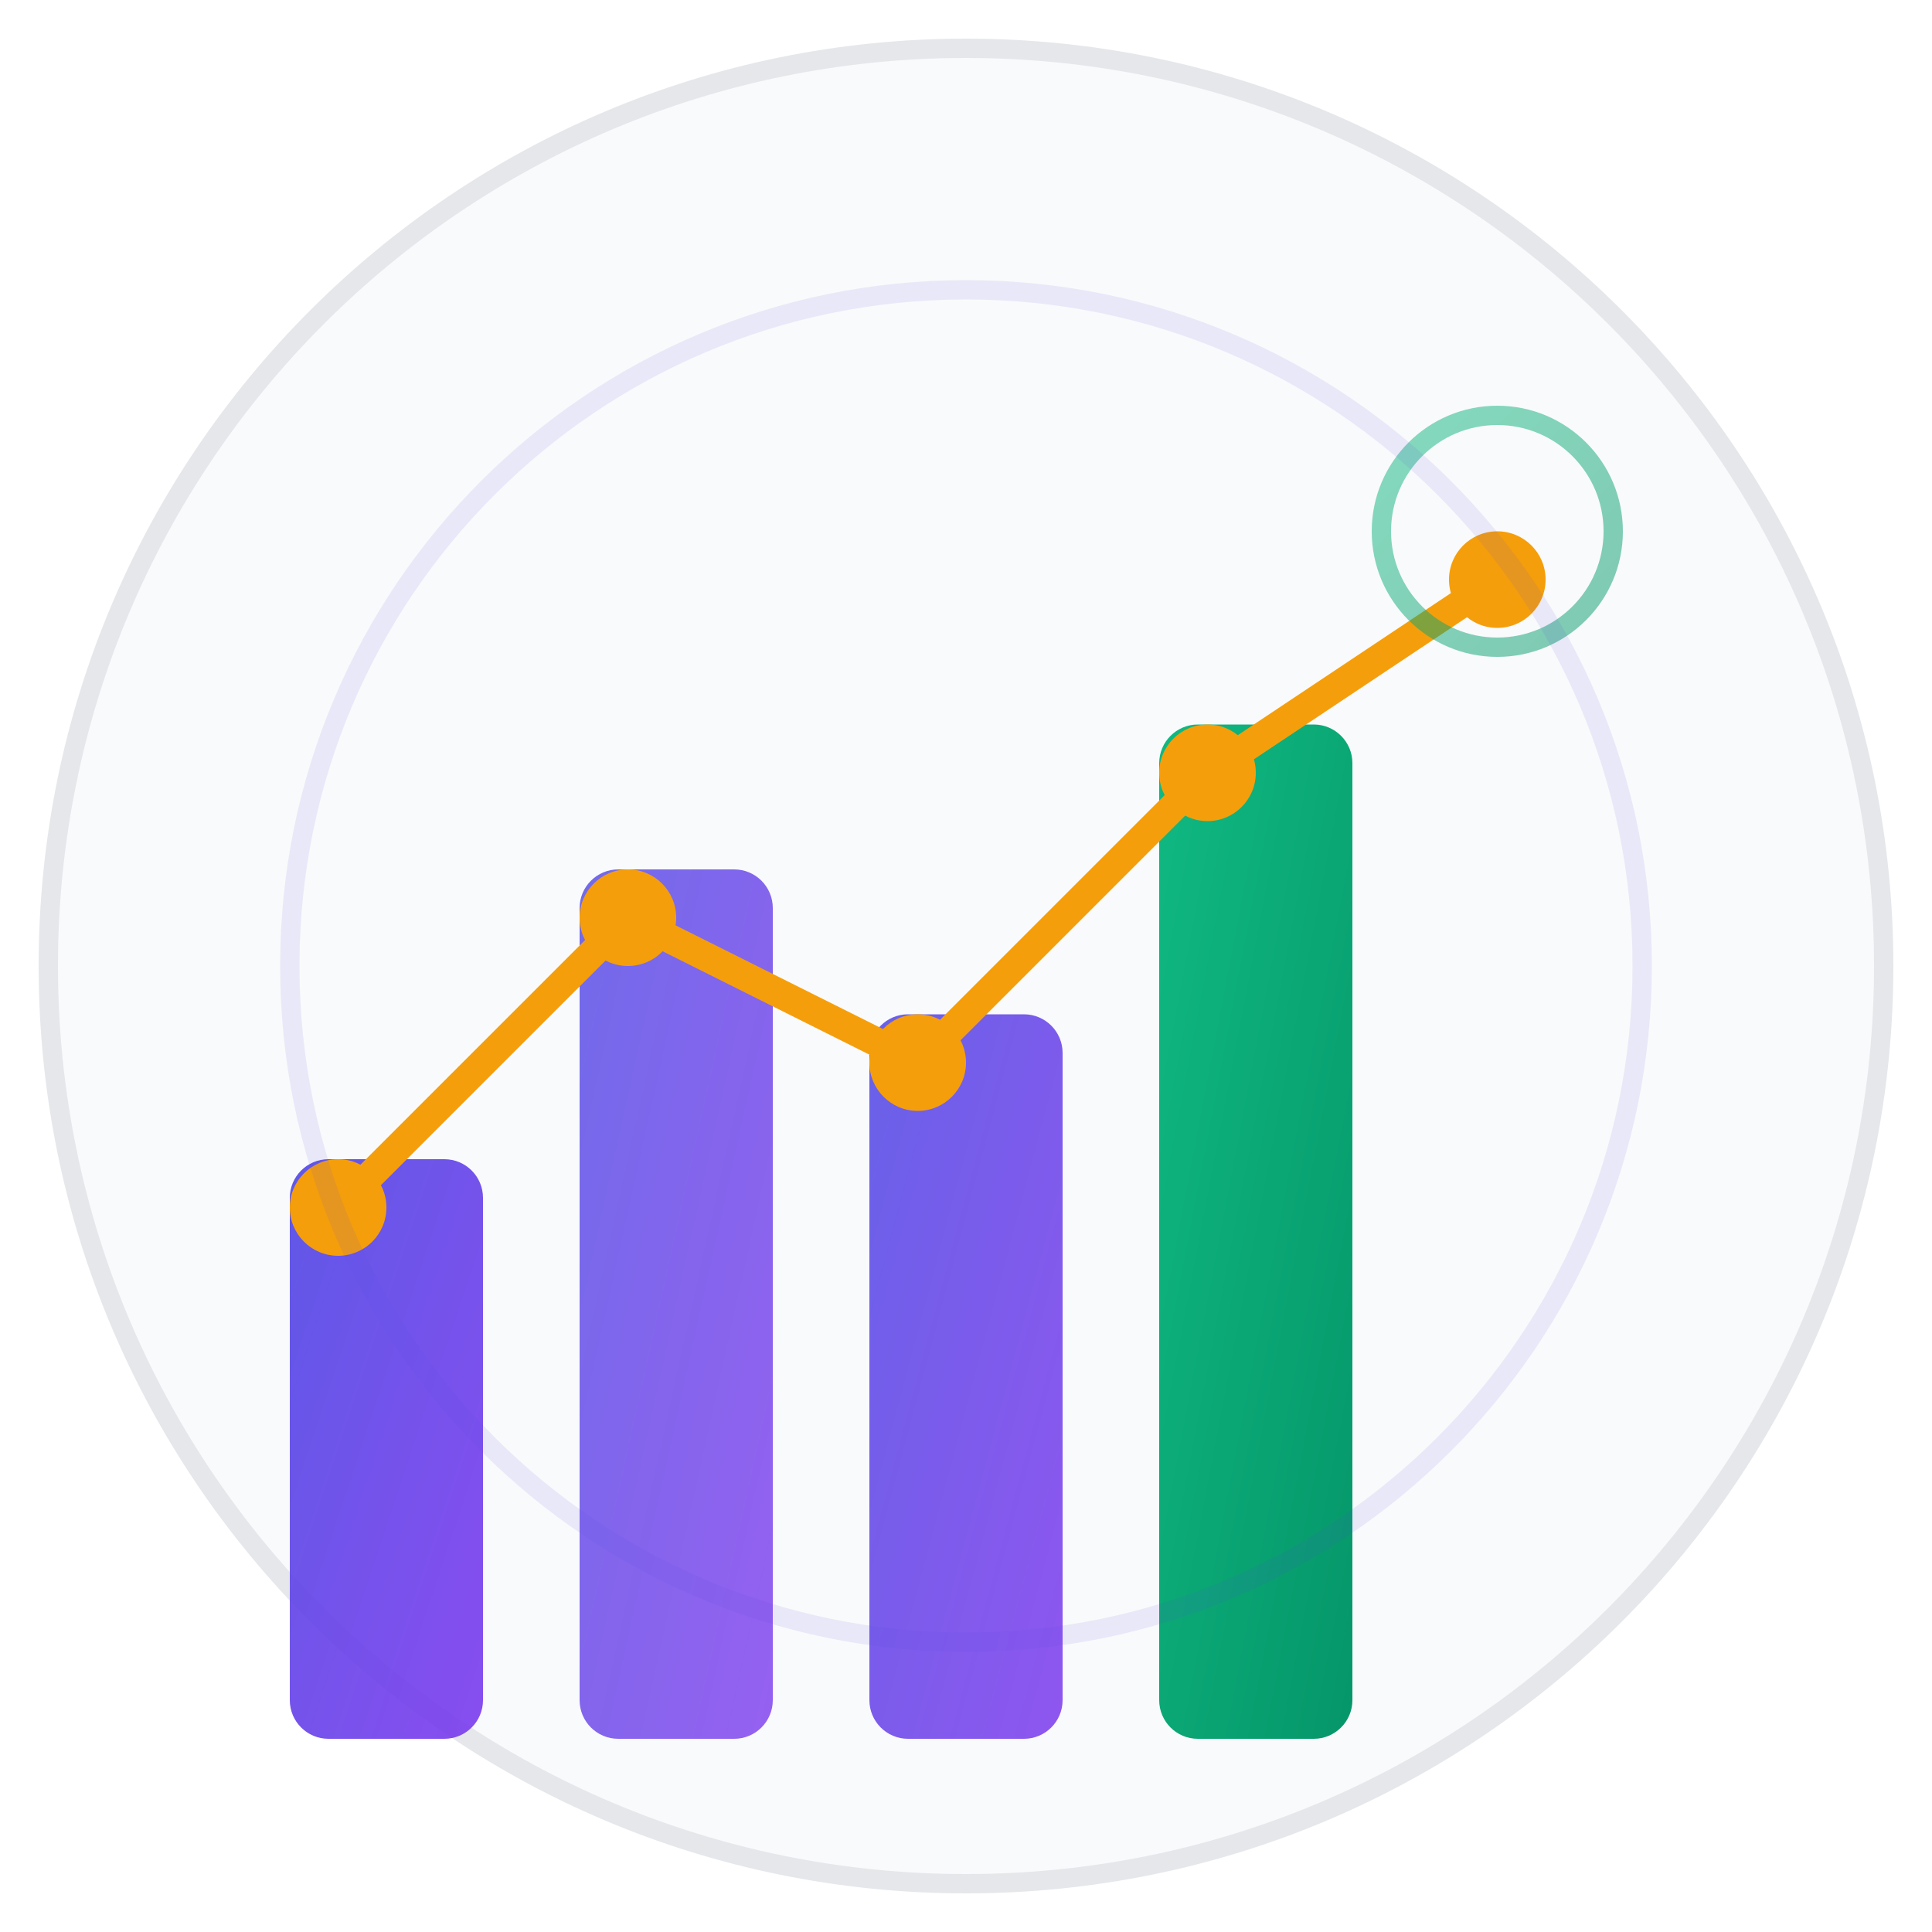
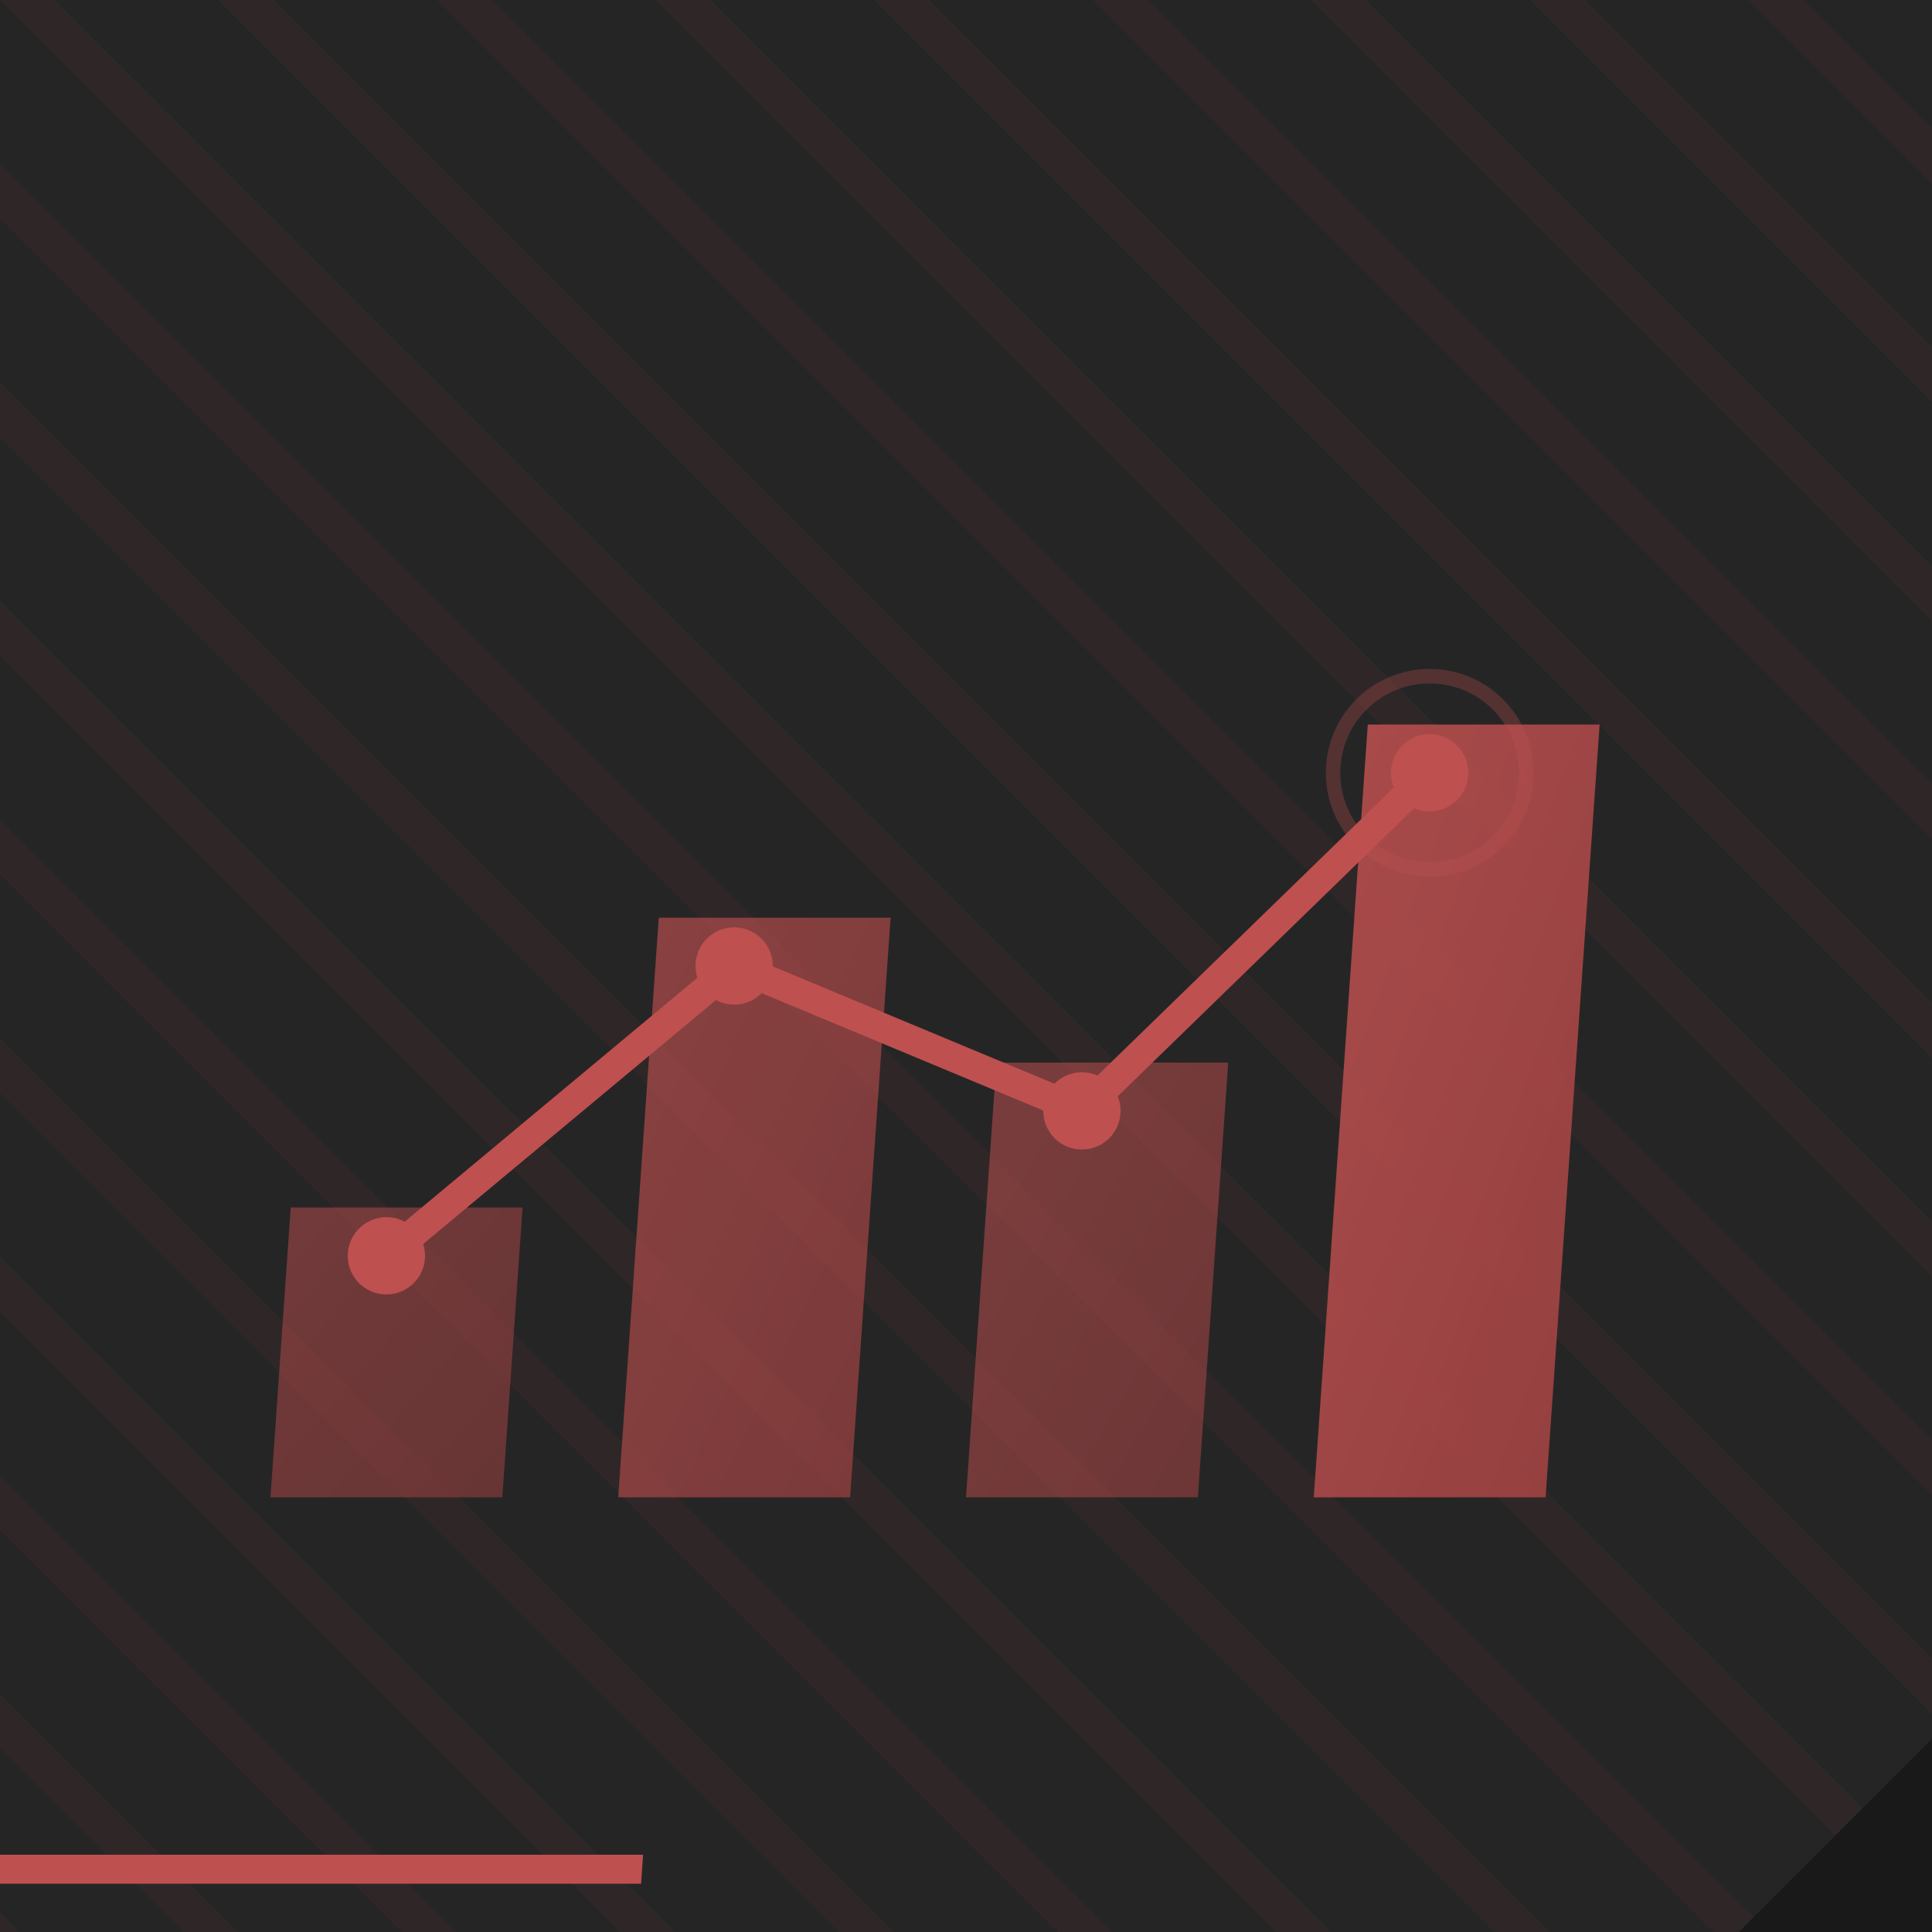
<svg xmlns="http://www.w3.org/2000/svg" viewBox="0 0 200 200" width="200" height="200">
  <defs>
-     <linearGradient id="primaryGrad" x1="0%" y1="0%" x2="100%" y2="100%">
-       <stop offset="0%" style="stop-color:#4F46E5;stop-opacity:1" />
-       <stop offset="100%" style="stop-color:#7C3AED;stop-opacity:1" />
-     </linearGradient>
-     <linearGradient id="accentGrad" x1="0%" y1="0%" x2="100%" y2="100%">
-       <stop offset="0%" style="stop-color:#10B981;stop-opacity:1" />
-       <stop offset="100%" style="stop-color:#059669;stop-opacity:1" />
+     <linearGradient id="redGrad" x1="0%" y1="0%" x2="100%" y2="100%">
+       <stop offset="0%" style="stop-color:#bf5050;stop-opacity:1" />
+       <stop offset="100%" style="stop-color:#a84444;stop-opacity:1" />
    </linearGradient>
  </defs>
-   <circle cx="100" cy="100" r="95" fill="#F9FAFB" stroke="#E5E7EB" stroke-width="2" />
-   <g transform="translate(30, 140)">
-     <rect x="0" y="-20" width="20" height="60" rx="4" fill="url(#primaryGrad)" opacity="0.9" />
-     <rect x="30" y="-50" width="20" height="90" rx="4" fill="url(#primaryGrad)" opacity="0.8" />
-     <rect x="60" y="-35" width="20" height="75" rx="4" fill="url(#primaryGrad)" opacity="0.85" />
-     <rect x="90" y="-65" width="20" height="105" rx="4" fill="url(#accentGrad)" />
+   <rect width="200" height="200" fill="#262525" rx="0" />
+   <pattern id="hatch" patternUnits="userSpaceOnUse" width="16" height="16" patternTransform="rotate(-45)">
+     <line x1="0" y1="0" x2="0" y2="16" stroke="rgba(191,80,80,0.06)" stroke-width="8" />
+   </pattern>
+   <rect width="200" height="200" fill="url(#hatch)" />
+   <g transform="translate(28, 155)">
+     <polygon points="0,-30 24,-30 24,0 0,0" fill="url(#redGrad)" opacity="0.5" transform="skewX(-4)" />
+     <polygon points="36,-60 60,-60 60,0 36,0" fill="url(#redGrad)" opacity="0.65" transform="skewX(-4)" />
+     <polygon points="72,-45 96,-45 96,0 72,0" fill="url(#redGrad)" opacity="0.55" transform="skewX(-4)" />
+     <polygon points="108,-80 132,-80 132,0 108,0" fill="url(#redGrad)" opacity="0.85" transform="skewX(-4)" />
  </g>
-   <polyline points="35,125 65,95 95,110 125,80 155,60" fill="none" stroke="#F59E0B" stroke-width="3" stroke-linecap="round" stroke-linejoin="round" />
-   <circle cx="35" cy="125" r="5" fill="#F59E0B" />
-   <circle cx="65" cy="95" r="5" fill="#F59E0B" />
-   <circle cx="95" cy="110" r="5" fill="#F59E0B" />
-   <circle cx="125" cy="80" r="5" fill="#F59E0B" />
-   <circle cx="155" cy="60" r="5" fill="#F59E0B" />
-   <circle cx="155" cy="55" r="12" fill="none" stroke="url(#accentGrad)" stroke-width="2" opacity="0.5" />
-   <circle cx="100" cy="100" r="70" fill="none" stroke="#4F46E5" stroke-width="2" opacity="0.1" />
+   <polyline points="40,130 76,100 112,115 148,80" fill="none" stroke="#bf5050" stroke-width="3" stroke-linecap="round" stroke-linejoin="round" />
+   <circle cx="40" cy="130" r="4" fill="#bf5050" />
+   <circle cx="76" cy="100" r="4" fill="#bf5050" />
+   <circle cx="112" cy="115" r="4" fill="#bf5050" />
+   <circle cx="148" cy="80" r="4" fill="#bf5050" />
+   <circle cx="148" cy="80" r="10" fill="none" stroke="rgba(191,80,80,0.3)" stroke-width="1.5" />
+   <rect x="0" y="192" width="80" height="3" fill="#bf5050" transform="skewX(-4)" />
+   <polygon points="200,180 200,200 180,200" fill="#1a1919" />
</svg>
